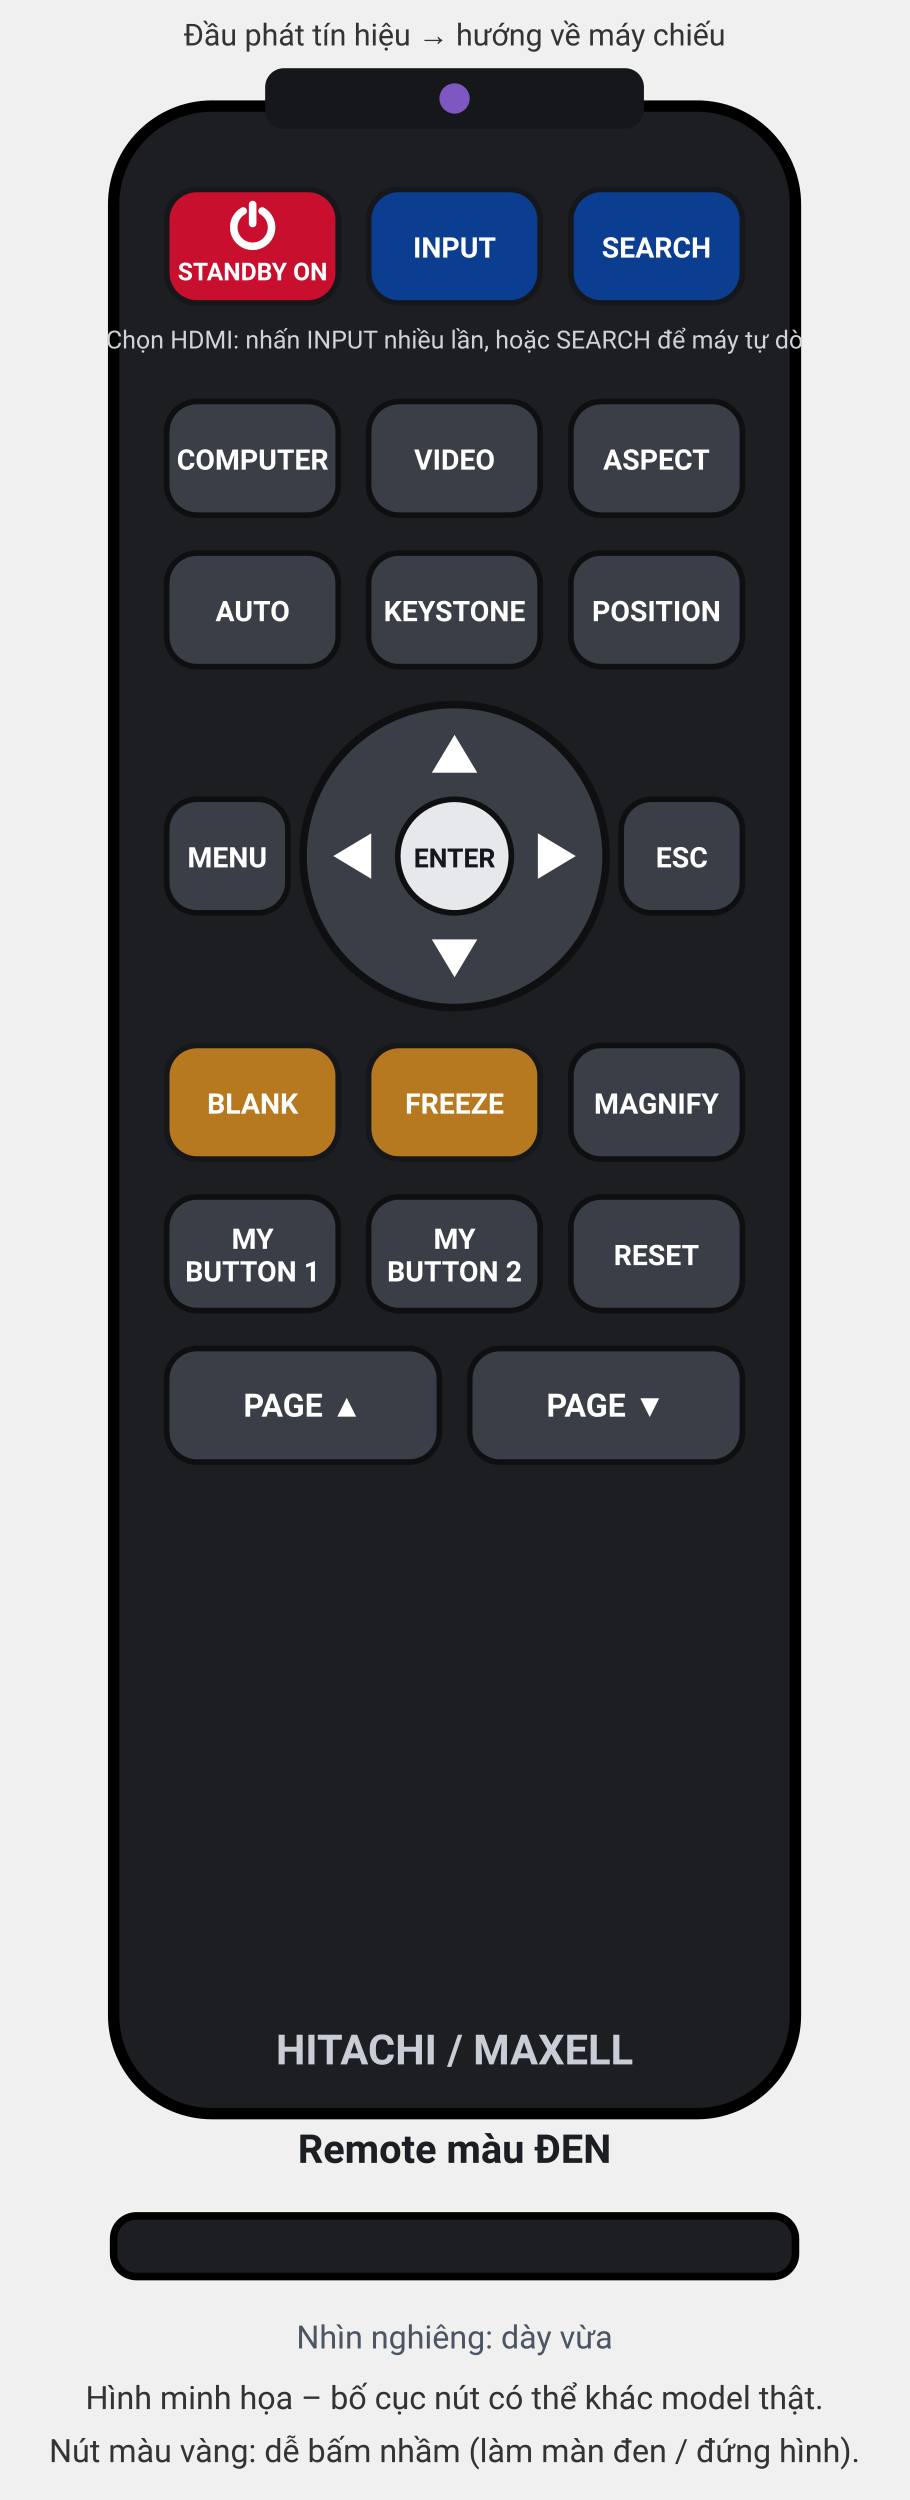
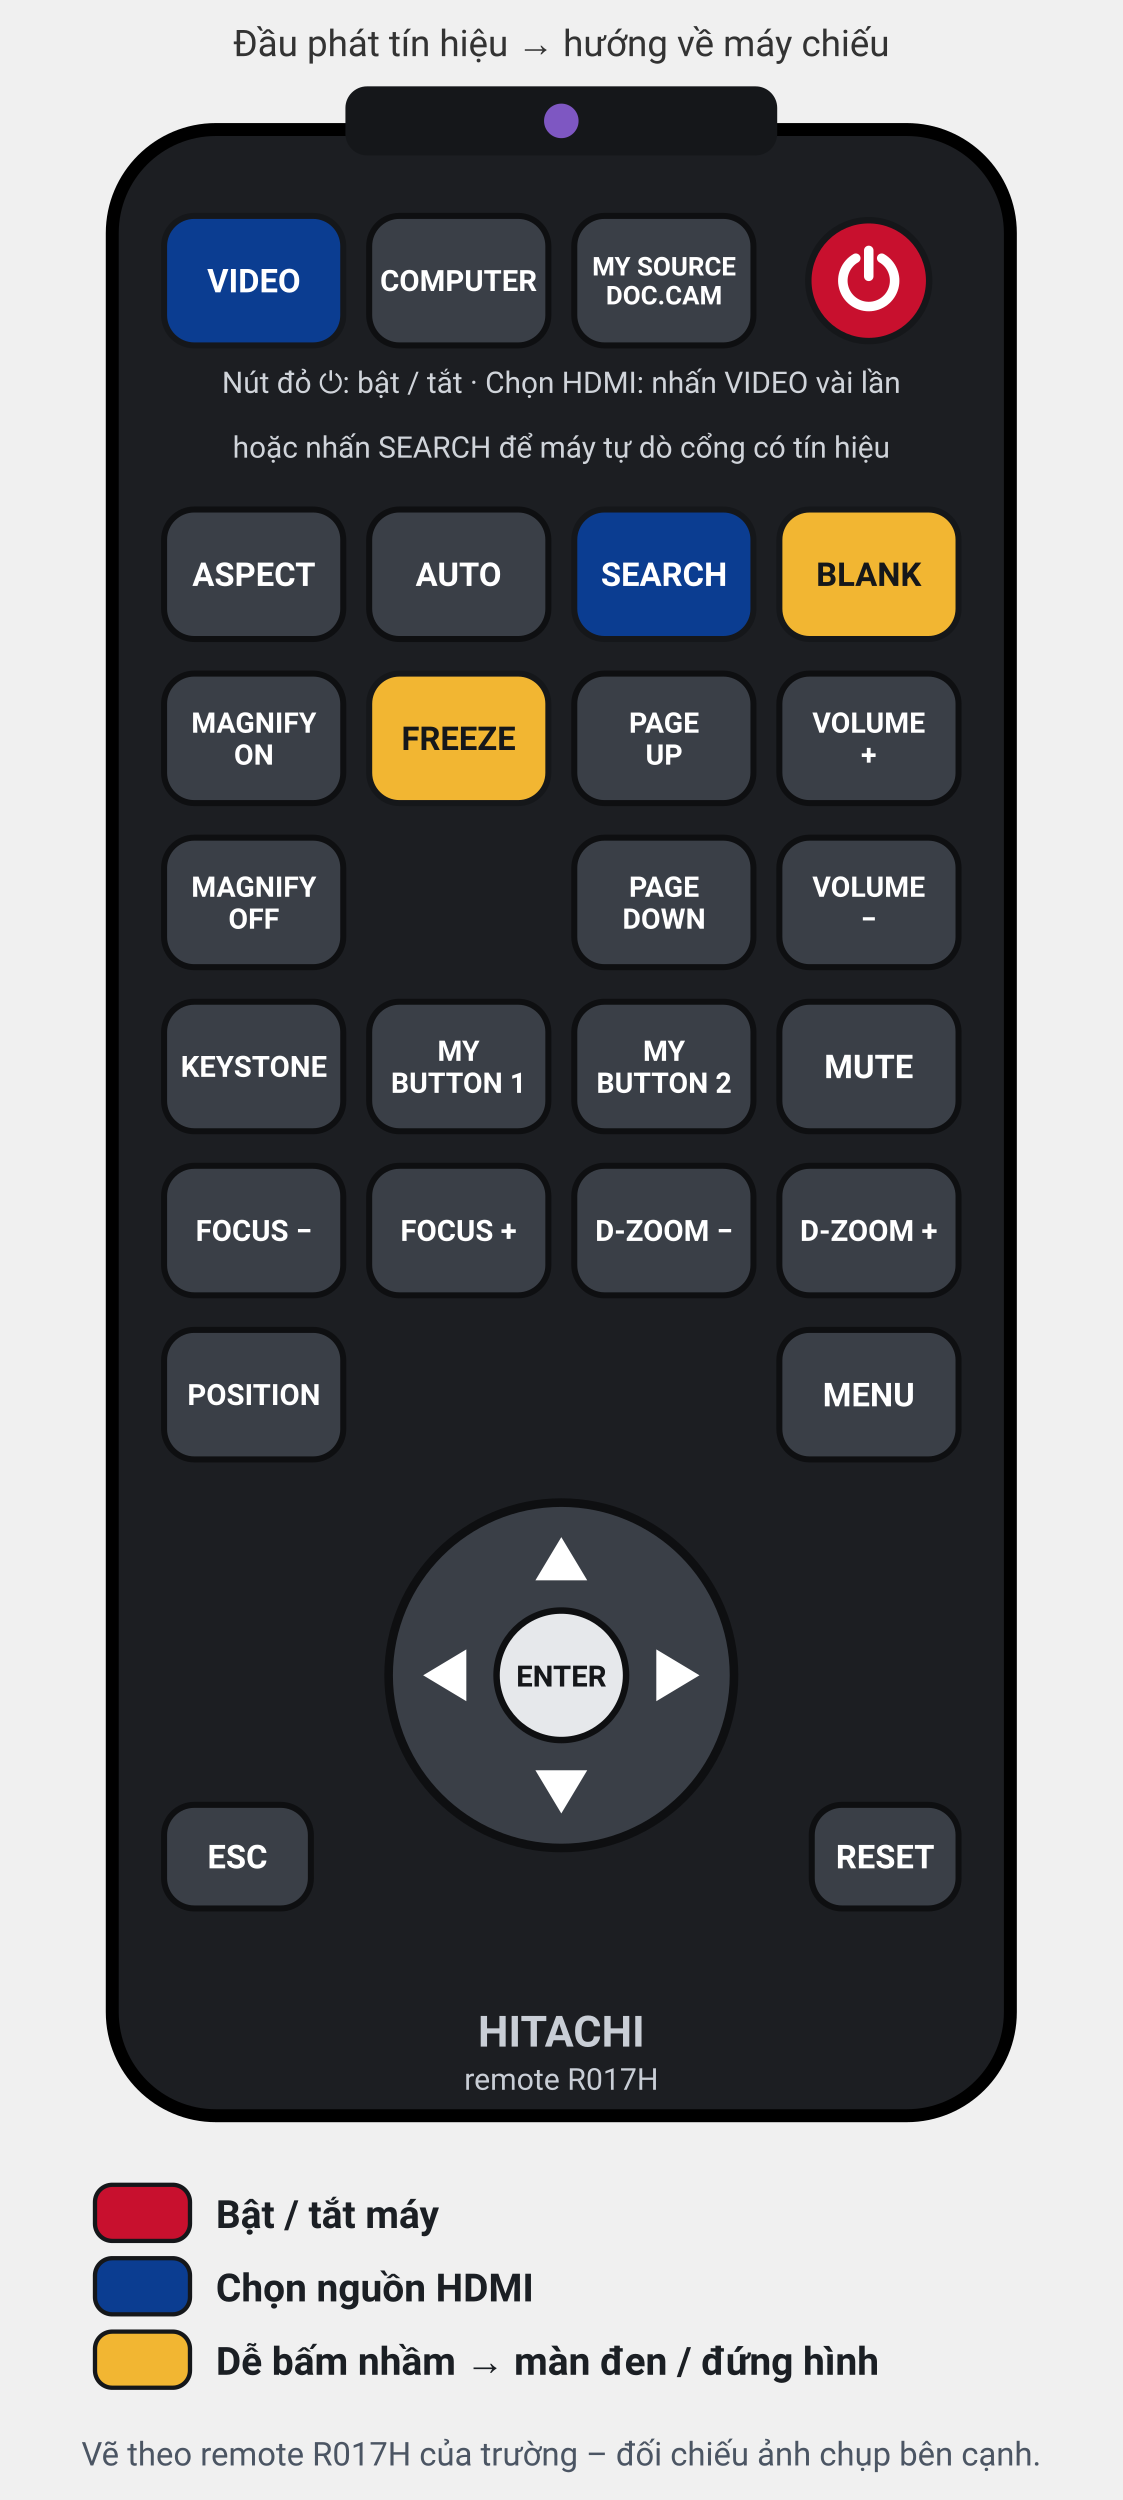
- <svg xmlns="http://www.w3.org/2000/svg" viewBox="0 0 240 660" width="240" height="660" role="img" aria-labelledby="title desc">
-   <rect x="30.0" y="28" width="180" height="530" rx="26" fill="#1c1e22" stroke="#000000" stroke-width="3" />
-   <rect x="70" y="18" width="100" height="16" rx="5" fill="#15171a" />
-   <circle cx="120" cy="26" r="4" fill="#7e57c2" />
-   <text x="120.0" y="12.0" font-family="system-ui, -apple-system, 'Segoe UI', Roboto, Arial, sans-serif" font-size="8" font-weight="400" fill="#333" text-anchor="middle">Đầu phát tín hiệu → hướng về máy chiếu</text>
-   <rect x="44.0" y="50.0" width="45.3" height="30" rx="8" fill="#c8102e" stroke="#15171a" stroke-width="1.5" />
-   <path d="M69.2 55.7 A5 5 0 1 1 64.2 55.7" fill="none" stroke="#ffffff" stroke-width="2" stroke-linecap="round" />
-   <line x1="66.7" y1="54.0" x2="66.7" y2="59.0" stroke="#ffffff" stroke-width="2" stroke-linecap="round" />
-   <text x="66.7" y="74.0" font-family="system-ui, -apple-system, 'Segoe UI', Roboto, Arial, sans-serif" font-size="6.5" font-weight="700" fill="#ffffff" text-anchor="middle">STANDBY ON</text>
-   <rect x="97.3" y="50.0" width="45.3" height="30" rx="8" fill="#0b3d91" stroke="#15171a" stroke-width="1.5" />
-   <text x="120.0" y="68.0" font-family="system-ui, -apple-system, 'Segoe UI', Roboto, Arial, sans-serif" font-size="7.5" font-weight="700" fill="#ffffff" text-anchor="middle">INPUT</text>
-   <rect x="150.7" y="50.0" width="45.3" height="30" rx="8" fill="#0b3d91" stroke="#15171a" stroke-width="1.5" />
-   <text x="173.3" y="68.0" font-family="system-ui, -apple-system, 'Segoe UI', Roboto, Arial, sans-serif" font-size="7.5" font-weight="700" fill="#ffffff" text-anchor="middle">SEARCH</text>
-   <text x="120.0" y="92.0" font-family="system-ui, -apple-system, 'Segoe UI', Roboto, Arial, sans-serif" font-size="6.6" font-weight="400" fill="#d0d4da" text-anchor="middle">Chọn HDMI: nhấn INPUT nhiều lần, hoặc SEARCH để máy tự dò</text>
-   <rect x="44.0" y="106.0" width="45.3" height="30" rx="8" fill="#3a3f47" stroke="#0e0f11" stroke-width="1.5" />
-   <text x="66.7" y="124.0" font-family="system-ui, -apple-system, 'Segoe UI', Roboto, Arial, sans-serif" font-size="7.5" font-weight="700" fill="#ffffff" text-anchor="middle">COMPUTER</text>
-   <rect x="97.3" y="106.0" width="45.3" height="30" rx="8" fill="#3a3f47" stroke="#0e0f11" stroke-width="1.5" />
-   <text x="120.0" y="124.0" font-family="system-ui, -apple-system, 'Segoe UI', Roboto, Arial, sans-serif" font-size="7.5" font-weight="700" fill="#ffffff" text-anchor="middle">VIDEO</text>
-   <rect x="150.7" y="106.0" width="45.3" height="30" rx="8" fill="#3a3f47" stroke="#0e0f11" stroke-width="1.5" />
-   <text x="173.3" y="124.0" font-family="system-ui, -apple-system, 'Segoe UI', Roboto, Arial, sans-serif" font-size="7.5" font-weight="700" fill="#ffffff" text-anchor="middle">ASPECT</text>
-   <rect x="44.0" y="146.0" width="45.3" height="30" rx="8" fill="#3a3f47" stroke="#0e0f11" stroke-width="1.5" />
-   <text x="66.7" y="164.0" font-family="system-ui, -apple-system, 'Segoe UI', Roboto, Arial, sans-serif" font-size="7.5" font-weight="700" fill="#ffffff" text-anchor="middle">AUTO</text>
-   <rect x="97.3" y="146.0" width="45.3" height="30" rx="8" fill="#3a3f47" stroke="#0e0f11" stroke-width="1.5" />
-   <text x="120.0" y="164.0" font-family="system-ui, -apple-system, 'Segoe UI', Roboto, Arial, sans-serif" font-size="7.5" font-weight="700" fill="#ffffff" text-anchor="middle">KEYSTONE</text>
-   <rect x="150.7" y="146.0" width="45.3" height="30" rx="8" fill="#3a3f47" stroke="#0e0f11" stroke-width="1.5" />
-   <text x="173.3" y="164.0" font-family="system-ui, -apple-system, 'Segoe UI', Roboto, Arial, sans-serif" font-size="7.5" font-weight="700" fill="#ffffff" text-anchor="middle">POSITION</text>
-   <circle cx="120" cy="226" r="40" fill="#3a3f47" stroke="#0e0f11" stroke-width="2" />
-   <polygon points="120,194 114,204 126,204" fill="#ffffff" />
-   <polygon points="120,258 114,248 126,248" fill="#ffffff" />
-   <polygon points="88,226 98,220 98,232" fill="#ffffff" />
-   <polygon points="152,226 142,220 142,232" fill="#ffffff" />
-   <circle cx="120" cy="226" r="15" fill="#e6e8eb" stroke="#0e0f11" stroke-width="1.5" />
-   <text x="120.0" y="229.0" font-family="system-ui, -apple-system, 'Segoe UI', Roboto, Arial, sans-serif" font-size="7" font-weight="700" fill="#15171a" text-anchor="middle">ENTER</text>
-   <rect x="44.0" y="211.0" width="32.0" height="30" rx="8" fill="#3a3f47" stroke="#0e0f11" stroke-width="1.5" />
-   <text x="60.0" y="229.0" font-family="system-ui, -apple-system, 'Segoe UI', Roboto, Arial, sans-serif" font-size="7.5" font-weight="700" fill="#ffffff" text-anchor="middle">MENU</text>
-   <rect x="164.0" y="211.0" width="32.0" height="30" rx="8" fill="#3a3f47" stroke="#0e0f11" stroke-width="1.5" />
-   <text x="180.0" y="229.0" font-family="system-ui, -apple-system, 'Segoe UI', Roboto, Arial, sans-serif" font-size="7.5" font-weight="700" fill="#ffffff" text-anchor="middle">ESC</text>
-   <rect x="44.0" y="276.0" width="45.3" height="30" rx="8" fill="#b7791f" stroke="#15171a" stroke-width="1.5" />
-   <text x="66.7" y="294.0" font-family="system-ui, -apple-system, 'Segoe UI', Roboto, Arial, sans-serif" font-size="7.5" font-weight="700" fill="#ffffff" text-anchor="middle">BLANK</text>
-   <rect x="97.3" y="276.0" width="45.3" height="30" rx="8" fill="#b7791f" stroke="#15171a" stroke-width="1.5" />
-   <text x="120.0" y="294.0" font-family="system-ui, -apple-system, 'Segoe UI', Roboto, Arial, sans-serif" font-size="7.5" font-weight="700" fill="#ffffff" text-anchor="middle">FREEZE</text>
-   <rect x="150.7" y="276.0" width="45.3" height="30" rx="8" fill="#3a3f47" stroke="#0e0f11" stroke-width="1.5" />
-   <text x="173.3" y="294.0" font-family="system-ui, -apple-system, 'Segoe UI', Roboto, Arial, sans-serif" font-size="7.5" font-weight="700" fill="#ffffff" text-anchor="middle">MAGNIFY</text>
-   <rect x="44.0" y="316.0" width="45.3" height="30" rx="8" fill="#3a3f47" stroke="#0e0f11" stroke-width="1.5" />
-   <text x="66.7" y="329.7" font-family="system-ui, -apple-system, 'Segoe UI', Roboto, Arial, sans-serif" font-size="7.5" font-weight="700" fill="#ffffff" text-anchor="middle">MY</text>
-   <text x="66.7" y="338.3" font-family="system-ui, -apple-system, 'Segoe UI', Roboto, Arial, sans-serif" font-size="7.5" font-weight="700" fill="#ffffff" text-anchor="middle">BUTTON 1</text>
-   <rect x="97.3" y="316.0" width="45.3" height="30" rx="8" fill="#3a3f47" stroke="#0e0f11" stroke-width="1.5" />
-   <text x="120.0" y="329.7" font-family="system-ui, -apple-system, 'Segoe UI', Roboto, Arial, sans-serif" font-size="7.5" font-weight="700" fill="#ffffff" text-anchor="middle">MY</text>
-   <text x="120.0" y="338.3" font-family="system-ui, -apple-system, 'Segoe UI', Roboto, Arial, sans-serif" font-size="7.5" font-weight="700" fill="#ffffff" text-anchor="middle">BUTTON 2</text>
-   <rect x="150.7" y="316.0" width="45.3" height="30" rx="8" fill="#3a3f47" stroke="#0e0f11" stroke-width="1.5" />
-   <text x="173.3" y="334.0" font-family="system-ui, -apple-system, 'Segoe UI', Roboto, Arial, sans-serif" font-size="7.5" font-weight="700" fill="#ffffff" text-anchor="middle">RESET</text>
-   <rect x="44.0" y="356.0" width="72.0" height="30" rx="8" fill="#3a3f47" stroke="#0e0f11" stroke-width="1.5" />
-   <text x="80.0" y="374.0" font-family="system-ui, -apple-system, 'Segoe UI', Roboto, Arial, sans-serif" font-size="8.5" font-weight="700" fill="#ffffff" text-anchor="middle">PAGE ▲</text>
-   <rect x="124.0" y="356.0" width="72.0" height="30" rx="8" fill="#3a3f47" stroke="#0e0f11" stroke-width="1.5" />
-   <text x="160.0" y="374.0" font-family="system-ui, -apple-system, 'Segoe UI', Roboto, Arial, sans-serif" font-size="8.5" font-weight="700" fill="#ffffff" text-anchor="middle">PAGE ▼</text>
-   <text x="120.0" y="545.0" font-family="system-ui, -apple-system, 'Segoe UI', Roboto, Arial, sans-serif" font-size="11" font-weight="700" fill="#c9ced6" text-anchor="middle">HITACHI / MAXELL</text>
-   <text x="120.0" y="571.0" font-family="system-ui, -apple-system, 'Segoe UI', Roboto, Arial, sans-serif" font-size="10.5" font-weight="700" fill="#1b1f24" text-anchor="middle">Remote màu ĐEN</text>
-   <rect x="30.0" y="585.0" width="180" height="16" rx="6.0" fill="#1c1e22" stroke="#000000" stroke-width="2" />
-   <text x="120.0" y="620.0" font-family="system-ui, -apple-system, 'Segoe UI', Roboto, Arial, sans-serif" font-size="8.5" font-weight="400" fill="#4b5563" text-anchor="middle">Nhìn nghiêng: dày vừa</text>
-   <text x="120.0" y="636.0" font-family="system-ui, -apple-system, 'Segoe UI', Roboto, Arial, sans-serif" font-size="8.5" font-weight="400" fill="#333" text-anchor="middle">Hình minh họa – bố cục nút có thể khác model thật.</text>
-   <text x="120.0" y="650.0" font-family="system-ui, -apple-system, 'Segoe UI', Roboto, Arial, sans-serif" font-size="8.5" font-weight="400" fill="#333" text-anchor="middle">Nút màu vàng: dễ bấm nhầm (làm màn đen / đứng hình).</text>
+ <svg xmlns="http://www.w3.org/2000/svg" viewBox="0 0 260 579" width="260" height="579" role="img" aria-labelledby="title desc">
+   <rect x="26.0" y="30" width="208" height="460" rx="24" fill="#1c1e22" stroke="#000000" stroke-width="3" />
+   <rect x="80.0" y="20" width="100" height="16" rx="5" fill="#15171a" />
+   <circle cx="130.0" cy="28" r="4" fill="#7e57c2" />
+   <text x="130.0" y="13.0" font-family="system-ui, -apple-system, 'Segoe UI', Roboto, Arial, sans-serif" font-size="8.5" font-weight="400" fill="#333" text-anchor="middle">Đầu phát tín hiệu → hướng về máy chiếu</text>
+   <rect x="38.0" y="50.0" width="41.5" height="30" rx="7.0" fill="#0b3d91" stroke="#15171a" stroke-width="1.4" />
+   <text x="58.8" y="67.7" font-family="system-ui, -apple-system, 'Segoe UI', Roboto, Arial, sans-serif" font-size="7.6" font-weight="700" fill="#ffffff" text-anchor="middle">VIDEO</text>
+   <rect x="85.5" y="50.0" width="41.5" height="30" rx="7.0" fill="#3a3f47" stroke="#0e0f11" stroke-width="1.4" />
+   <text x="106.2" y="67.4" font-family="system-ui, -apple-system, 'Segoe UI', Roboto, Arial, sans-serif" font-size="6.8" font-weight="700" fill="#ffffff" text-anchor="middle">COMPUTER</text>
+   <rect x="133.0" y="50.0" width="41.5" height="30" rx="7.0" fill="#3a3f47" stroke="#0e0f11" stroke-width="1.4" />
+   <text x="153.8" y="63.8" font-family="system-ui, -apple-system, 'Segoe UI', Roboto, Arial, sans-serif" font-size="6.0" font-weight="700" fill="#ffffff" text-anchor="middle">MY SOURCE</text>
+   <text x="153.8" y="70.5" font-family="system-ui, -apple-system, 'Segoe UI', Roboto, Arial, sans-serif" font-size="6.0" font-weight="700" fill="#ffffff" text-anchor="middle">DOC.CAM</text>
+   <circle cx="201.2" cy="65.0" r="14.0" fill="#c8102e" stroke="#15171a" stroke-width="1.5" />
+   <path d="M204.2 59.8 A6 6 0 1 1 198.2 59.8" fill="none" stroke="#ffffff" stroke-width="2.2" stroke-linecap="round" />
+   <line x1="201.2" y1="58.0" x2="201.2" y2="64.0" stroke="#ffffff" stroke-width="2.2" stroke-linecap="round" />
+   <text x="130.0" y="91.0" font-family="system-ui, -apple-system, 'Segoe UI', Roboto, Arial, sans-serif" font-size="6.9" font-weight="400" fill="#d0d4da" text-anchor="middle">Nút đỏ ⏻: bật / tắt · Chọn HDMI: nhấn VIDEO vài lần</text>
+   <text x="130.0" y="106.0" font-family="system-ui, -apple-system, 'Segoe UI', Roboto, Arial, sans-serif" font-size="6.9" font-weight="400" fill="#d0d4da" text-anchor="middle">hoặc nhấn SEARCH để máy tự dò cổng có tín hiệu</text>
+   <rect x="38.0" y="118.0" width="41.5" height="30" rx="7.0" fill="#3a3f47" stroke="#0e0f11" stroke-width="1.4" />
+   <text x="58.8" y="135.7" font-family="system-ui, -apple-system, 'Segoe UI', Roboto, Arial, sans-serif" font-size="7.6" font-weight="700" fill="#ffffff" text-anchor="middle">ASPECT</text>
+   <rect x="85.5" y="118.0" width="41.5" height="30" rx="7.0" fill="#3a3f47" stroke="#0e0f11" stroke-width="1.4" />
+   <text x="106.2" y="135.7" font-family="system-ui, -apple-system, 'Segoe UI', Roboto, Arial, sans-serif" font-size="7.6" font-weight="700" fill="#ffffff" text-anchor="middle">AUTO</text>
+   <rect x="133.0" y="118.0" width="41.5" height="30" rx="7.0" fill="#0b3d91" stroke="#15171a" stroke-width="1.4" />
+   <text x="153.8" y="135.7" font-family="system-ui, -apple-system, 'Segoe UI', Roboto, Arial, sans-serif" font-size="7.6" font-weight="700" fill="#ffffff" text-anchor="middle">SEARCH</text>
+   <rect x="180.5" y="118.0" width="41.5" height="30" rx="7.0" fill="#f2b632" stroke="#15171a" stroke-width="1.4" />
+   <text x="201.2" y="135.7" font-family="system-ui, -apple-system, 'Segoe UI', Roboto, Arial, sans-serif" font-size="7.6" font-weight="700" fill="#15171a" text-anchor="middle">BLANK</text>
+   <rect x="38.0" y="156.0" width="41.5" height="30" rx="7.0" fill="#3a3f47" stroke="#0e0f11" stroke-width="1.4" />
+   <text x="58.8" y="169.7" font-family="system-ui, -apple-system, 'Segoe UI', Roboto, Arial, sans-serif" font-size="6.6" font-weight="700" fill="#ffffff" text-anchor="middle">MAGNIFY</text>
+   <text x="58.8" y="177.1" font-family="system-ui, -apple-system, 'Segoe UI', Roboto, Arial, sans-serif" font-size="6.6" font-weight="700" fill="#ffffff" text-anchor="middle">ON</text>
+   <rect x="85.5" y="156.0" width="41.5" height="30" rx="7.0" fill="#f2b632" stroke="#15171a" stroke-width="1.4" />
+   <text x="106.2" y="173.7" font-family="system-ui, -apple-system, 'Segoe UI', Roboto, Arial, sans-serif" font-size="7.6" font-weight="700" fill="#15171a" text-anchor="middle">FREEZE</text>
+   <rect x="133.0" y="156.0" width="41.5" height="30" rx="7.0" fill="#3a3f47" stroke="#0e0f11" stroke-width="1.4" />
+   <text x="153.8" y="169.7" font-family="system-ui, -apple-system, 'Segoe UI', Roboto, Arial, sans-serif" font-size="6.6" font-weight="700" fill="#ffffff" text-anchor="middle">PAGE</text>
+   <text x="153.8" y="177.1" font-family="system-ui, -apple-system, 'Segoe UI', Roboto, Arial, sans-serif" font-size="6.6" font-weight="700" fill="#ffffff" text-anchor="middle">UP</text>
+   <rect x="180.5" y="156.0" width="41.5" height="30" rx="7.0" fill="#3a3f47" stroke="#0e0f11" stroke-width="1.4" />
+   <text x="201.2" y="169.7" font-family="system-ui, -apple-system, 'Segoe UI', Roboto, Arial, sans-serif" font-size="6.6" font-weight="700" fill="#ffffff" text-anchor="middle">VOLUME</text>
+   <text x="201.2" y="177.1" font-family="system-ui, -apple-system, 'Segoe UI', Roboto, Arial, sans-serif" font-size="6.6" font-weight="700" fill="#ffffff" text-anchor="middle">+</text>
+   <rect x="38.0" y="194.0" width="41.5" height="30" rx="7.0" fill="#3a3f47" stroke="#0e0f11" stroke-width="1.4" />
+   <text x="58.8" y="207.7" font-family="system-ui, -apple-system, 'Segoe UI', Roboto, Arial, sans-serif" font-size="6.6" font-weight="700" fill="#ffffff" text-anchor="middle">MAGNIFY</text>
+   <text x="58.8" y="215.1" font-family="system-ui, -apple-system, 'Segoe UI', Roboto, Arial, sans-serif" font-size="6.6" font-weight="700" fill="#ffffff" text-anchor="middle">OFF</text>
+   <rect x="133.0" y="194.0" width="41.5" height="30" rx="7.0" fill="#3a3f47" stroke="#0e0f11" stroke-width="1.4" />
+   <text x="153.8" y="207.7" font-family="system-ui, -apple-system, 'Segoe UI', Roboto, Arial, sans-serif" font-size="6.6" font-weight="700" fill="#ffffff" text-anchor="middle">PAGE</text>
+   <text x="153.8" y="215.1" font-family="system-ui, -apple-system, 'Segoe UI', Roboto, Arial, sans-serif" font-size="6.6" font-weight="700" fill="#ffffff" text-anchor="middle">DOWN</text>
+   <rect x="180.5" y="194.0" width="41.5" height="30" rx="7.0" fill="#3a3f47" stroke="#0e0f11" stroke-width="1.4" />
+   <text x="201.2" y="207.7" font-family="system-ui, -apple-system, 'Segoe UI', Roboto, Arial, sans-serif" font-size="6.6" font-weight="700" fill="#ffffff" text-anchor="middle">VOLUME</text>
+   <text x="201.2" y="215.1" font-family="system-ui, -apple-system, 'Segoe UI', Roboto, Arial, sans-serif" font-size="6.6" font-weight="700" fill="#ffffff" text-anchor="middle">−</text>
+   <rect x="38.0" y="232.0" width="41.5" height="30" rx="7.0" fill="#3a3f47" stroke="#0e0f11" stroke-width="1.4" />
+   <text x="58.8" y="249.4" font-family="system-ui, -apple-system, 'Segoe UI', Roboto, Arial, sans-serif" font-size="6.8" font-weight="700" fill="#ffffff" text-anchor="middle">KEYSTONE</text>
+   <rect x="85.5" y="232.0" width="41.5" height="30" rx="7.0" fill="#3a3f47" stroke="#0e0f11" stroke-width="1.4" />
+   <text x="106.2" y="245.7" font-family="system-ui, -apple-system, 'Segoe UI', Roboto, Arial, sans-serif" font-size="6.6" font-weight="700" fill="#ffffff" text-anchor="middle">MY</text>
+   <text x="106.2" y="253.1" font-family="system-ui, -apple-system, 'Segoe UI', Roboto, Arial, sans-serif" font-size="6.6" font-weight="700" fill="#ffffff" text-anchor="middle">BUTTON 1</text>
+   <rect x="133.0" y="232.0" width="41.5" height="30" rx="7.0" fill="#3a3f47" stroke="#0e0f11" stroke-width="1.4" />
+   <text x="153.8" y="245.7" font-family="system-ui, -apple-system, 'Segoe UI', Roboto, Arial, sans-serif" font-size="6.6" font-weight="700" fill="#ffffff" text-anchor="middle">MY</text>
+   <text x="153.8" y="253.1" font-family="system-ui, -apple-system, 'Segoe UI', Roboto, Arial, sans-serif" font-size="6.6" font-weight="700" fill="#ffffff" text-anchor="middle">BUTTON 2</text>
+   <rect x="180.5" y="232.0" width="41.5" height="30" rx="7.0" fill="#3a3f47" stroke="#0e0f11" stroke-width="1.4" />
+   <text x="201.2" y="249.7" font-family="system-ui, -apple-system, 'Segoe UI', Roboto, Arial, sans-serif" font-size="7.6" font-weight="700" fill="#ffffff" text-anchor="middle">MUTE</text>
+   <rect x="38.0" y="270.0" width="41.5" height="30" rx="7.0" fill="#3a3f47" stroke="#0e0f11" stroke-width="1.4" />
+   <text x="58.8" y="287.4" font-family="system-ui, -apple-system, 'Segoe UI', Roboto, Arial, sans-serif" font-size="6.8" font-weight="700" fill="#ffffff" text-anchor="middle">FOCUS −</text>
+   <rect x="85.5" y="270.0" width="41.5" height="30" rx="7.0" fill="#3a3f47" stroke="#0e0f11" stroke-width="1.4" />
+   <text x="106.2" y="287.4" font-family="system-ui, -apple-system, 'Segoe UI', Roboto, Arial, sans-serif" font-size="6.8" font-weight="700" fill="#ffffff" text-anchor="middle">FOCUS +</text>
+   <rect x="133.0" y="270.0" width="41.5" height="30" rx="7.0" fill="#3a3f47" stroke="#0e0f11" stroke-width="1.4" />
+   <text x="153.8" y="287.4" font-family="system-ui, -apple-system, 'Segoe UI', Roboto, Arial, sans-serif" font-size="6.8" font-weight="700" fill="#ffffff" text-anchor="middle">D-ZOOM −</text>
+   <rect x="180.5" y="270.0" width="41.5" height="30" rx="7.0" fill="#3a3f47" stroke="#0e0f11" stroke-width="1.4" />
+   <text x="201.2" y="287.4" font-family="system-ui, -apple-system, 'Segoe UI', Roboto, Arial, sans-serif" font-size="6.8" font-weight="700" fill="#ffffff" text-anchor="middle">D-ZOOM +</text>
+   <rect x="38.0" y="308.0" width="41.5" height="30" rx="7.0" fill="#3a3f47" stroke="#0e0f11" stroke-width="1.4" />
+   <text x="58.8" y="325.4" font-family="system-ui, -apple-system, 'Segoe UI', Roboto, Arial, sans-serif" font-size="6.8" font-weight="700" fill="#ffffff" text-anchor="middle">POSITION</text>
+   <rect x="180.5" y="308.0" width="41.5" height="30" rx="7.0" fill="#3a3f47" stroke="#0e0f11" stroke-width="1.4" />
+   <text x="201.2" y="325.7" font-family="system-ui, -apple-system, 'Segoe UI', Roboto, Arial, sans-serif" font-size="7.6" font-weight="700" fill="#ffffff" text-anchor="middle">MENU</text>
+   <circle cx="130.0" cy="388" r="40" fill="#3a3f47" stroke="#0e0f11" stroke-width="2" />
+   <polygon points="130.0,356 124.0,366 136.0,366" fill="#ffffff" />
+   <polygon points="130.0,420 124.0,410 136.0,410" fill="#ffffff" />
+   <polygon points="98.0,388 108.0,382 108.0,394" fill="#ffffff" />
+   <polygon points="162.0,388 152.0,382 152.0,394" fill="#ffffff" />
+   <circle cx="130.0" cy="388" r="15" fill="#e6e8eb" stroke="#0e0f11" stroke-width="1.5" />
+   <text x="130.0" y="390.6" font-family="system-ui, -apple-system, 'Segoe UI', Roboto, Arial, sans-serif" font-size="6.8" font-weight="700" fill="#15171a" text-anchor="middle">ENTER</text>
+   <rect x="38.0" y="418.0" width="34.0" height="24" rx="7.0" fill="#3a3f47" stroke="#0e0f11" stroke-width="1.4" />
+   <text x="55.0" y="432.7" font-family="system-ui, -apple-system, 'Segoe UI', Roboto, Arial, sans-serif" font-size="7.6" font-weight="700" fill="#ffffff" text-anchor="middle">ESC</text>
+   <rect x="188.0" y="418.0" width="34.0" height="24" rx="7.0" fill="#3a3f47" stroke="#0e0f11" stroke-width="1.4" />
+   <text x="205.0" y="432.7" font-family="system-ui, -apple-system, 'Segoe UI', Roboto, Arial, sans-serif" font-size="7.6" font-weight="700" fill="#ffffff" text-anchor="middle">RESET</text>
+   <text x="130.0" y="474.0" font-family="system-ui, -apple-system, 'Segoe UI', Roboto, Arial, sans-serif" font-size="10" font-weight="700" fill="#c9ced6" text-anchor="middle">HITACHI</text>
+   <text x="130.0" y="484.0" font-family="system-ui, -apple-system, 'Segoe UI', Roboto, Arial, sans-serif" font-size="7" font-weight="400" fill="#c9ced6" text-anchor="middle">remote R017H</text>
+   <rect x="22" y="506" width="22" height="13" rx="4" fill="#c8102e" stroke="#15171a" stroke-width="1" />
+   <text x="50.0" y="516.0" font-family="system-ui, -apple-system, 'Segoe UI', Roboto, Arial, sans-serif" font-size="9" font-weight="600" fill="#1b1f24" text-anchor="start">Bật / tắt máy</text>
+   <rect x="22" y="523" width="22" height="13" rx="4" fill="#0b3d91" stroke="#15171a" stroke-width="1" />
+   <text x="50.0" y="533.0" font-family="system-ui, -apple-system, 'Segoe UI', Roboto, Arial, sans-serif" font-size="9" font-weight="600" fill="#1b1f24" text-anchor="start">Chọn nguồn HDMI</text>
+   <rect x="22" y="540" width="22" height="13" rx="4" fill="#f2b632" stroke="#15171a" stroke-width="1" />
+   <text x="50.0" y="550.0" font-family="system-ui, -apple-system, 'Segoe UI', Roboto, Arial, sans-serif" font-size="9" font-weight="600" fill="#1b1f24" text-anchor="start">Dễ bấm nhầm → màn đen / đứng hình</text>
+   <text x="130.0" y="571.0" font-family="system-ui, -apple-system, 'Segoe UI', Roboto, Arial, sans-serif" font-size="7.6" font-weight="400" fill="#4b5563" text-anchor="middle">Vẽ theo remote R017H của trường – đối chiếu ảnh chụp bên cạnh.</text>
</svg>
